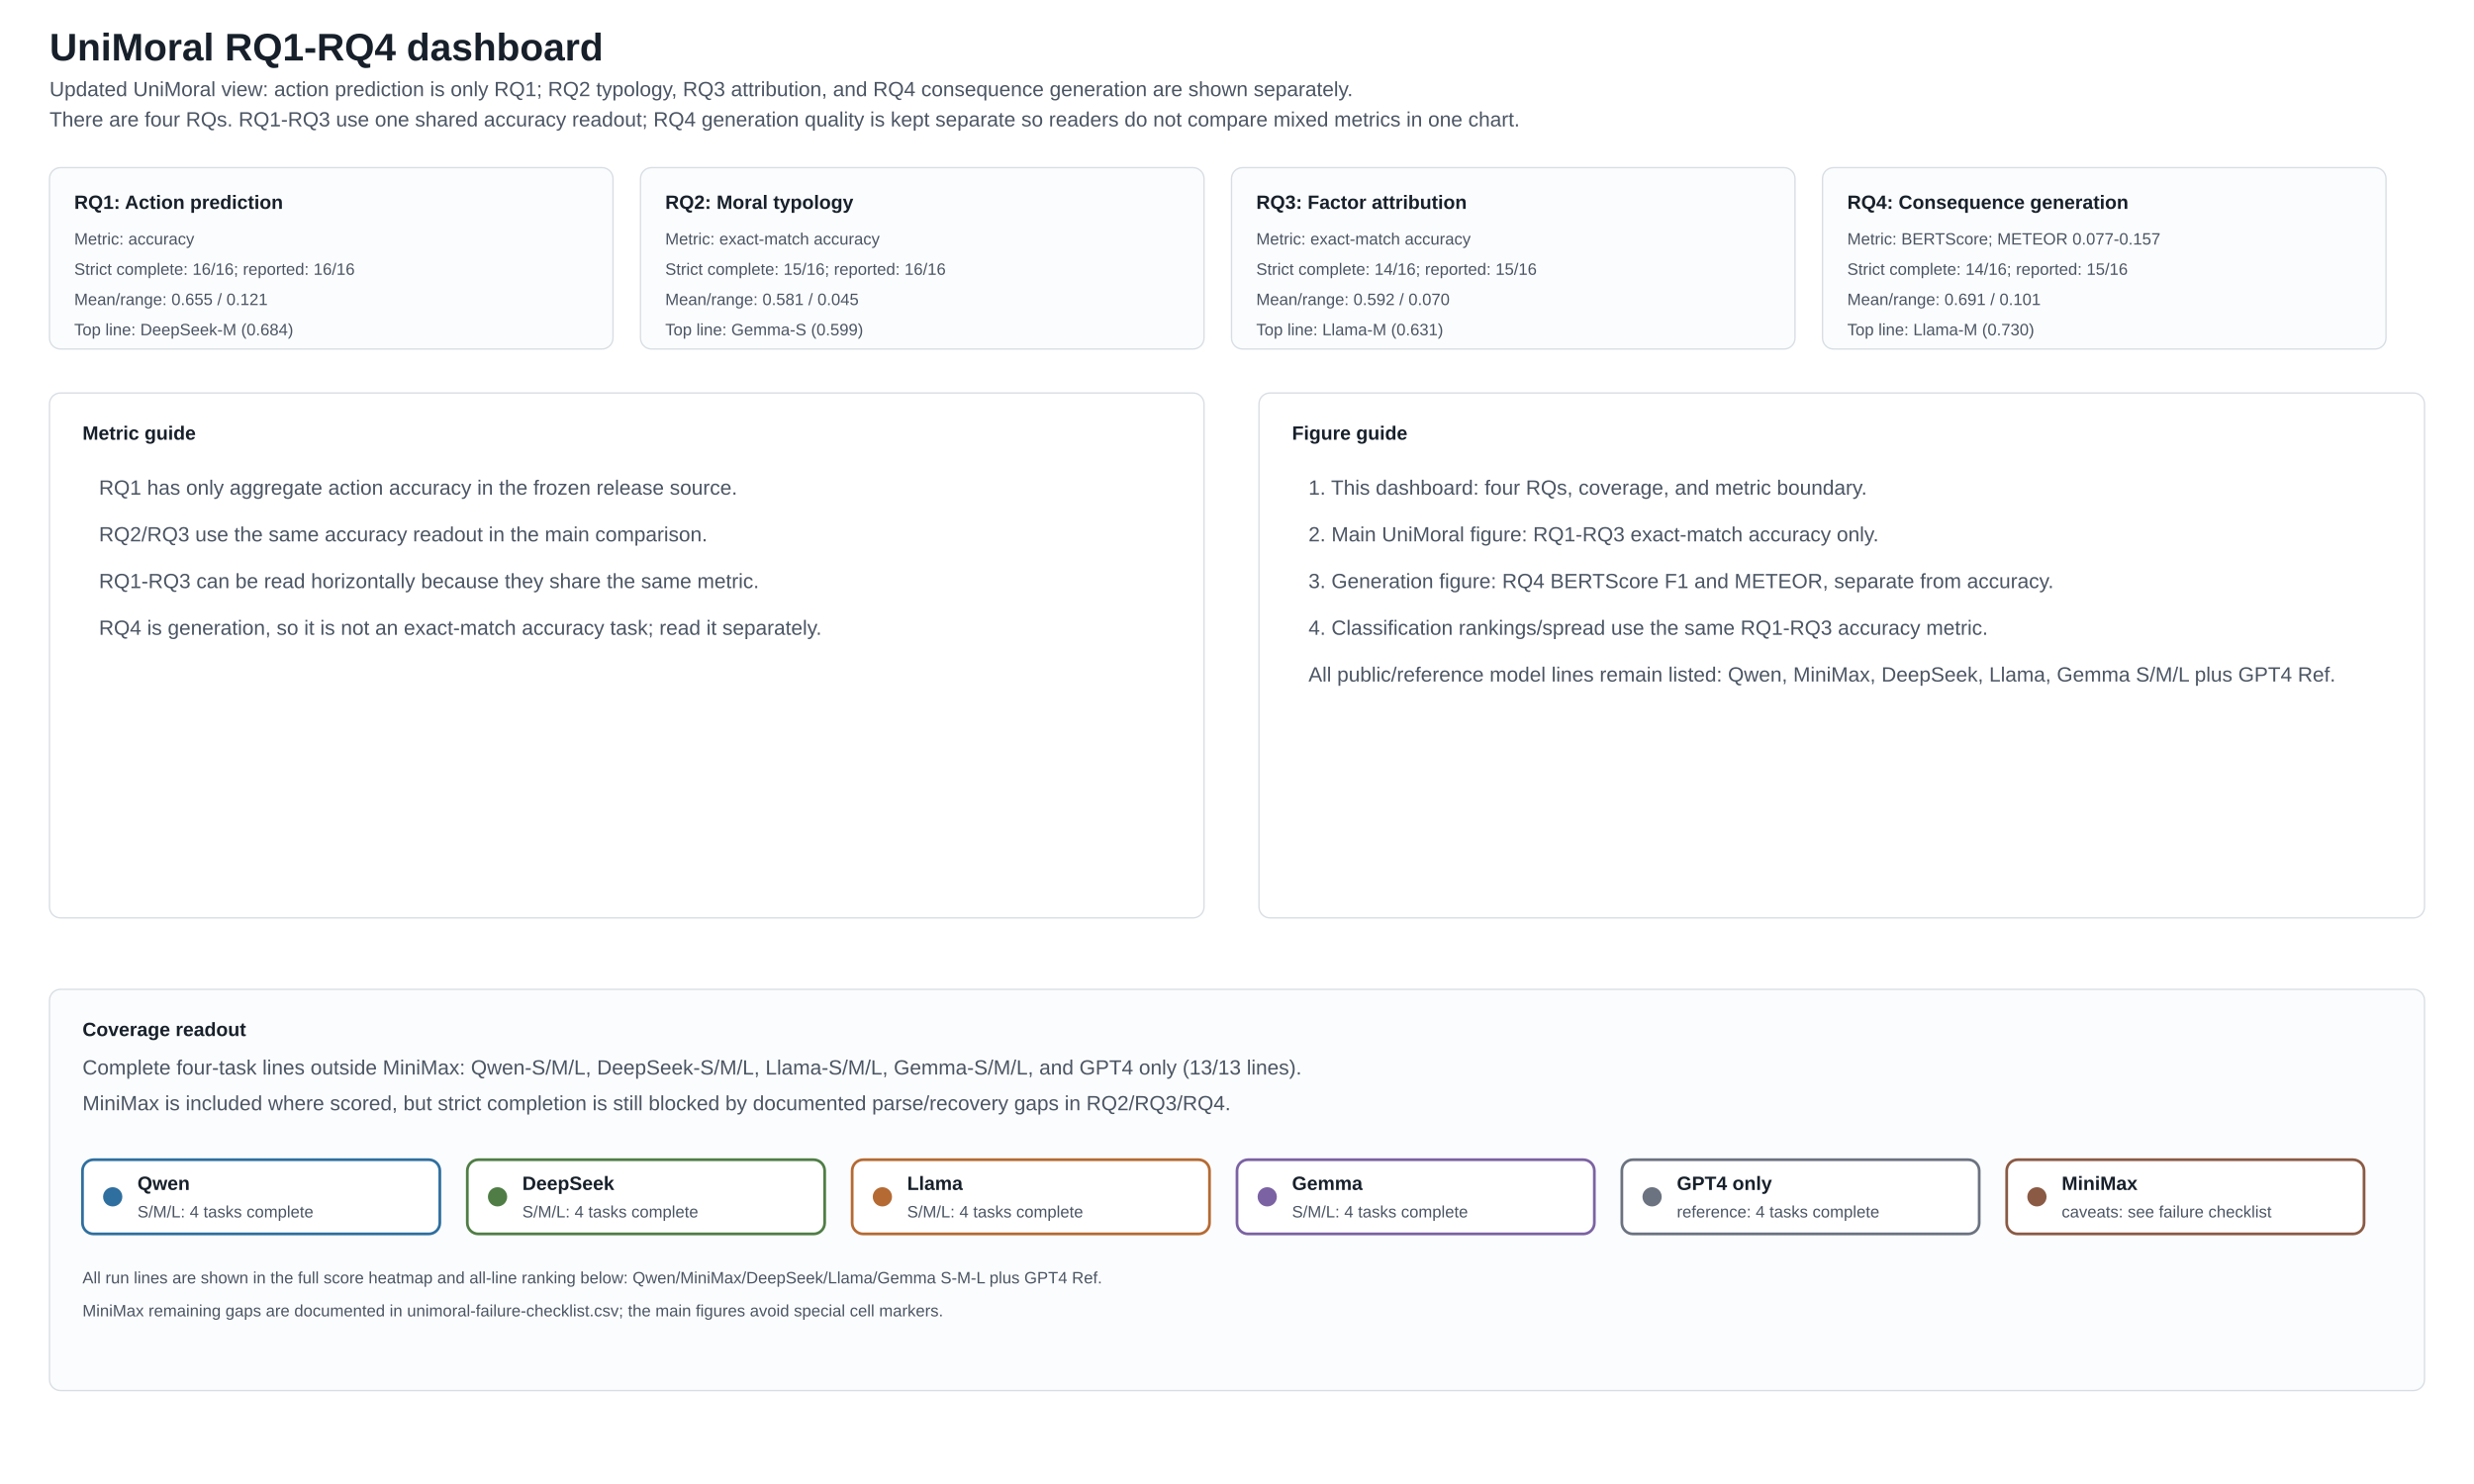
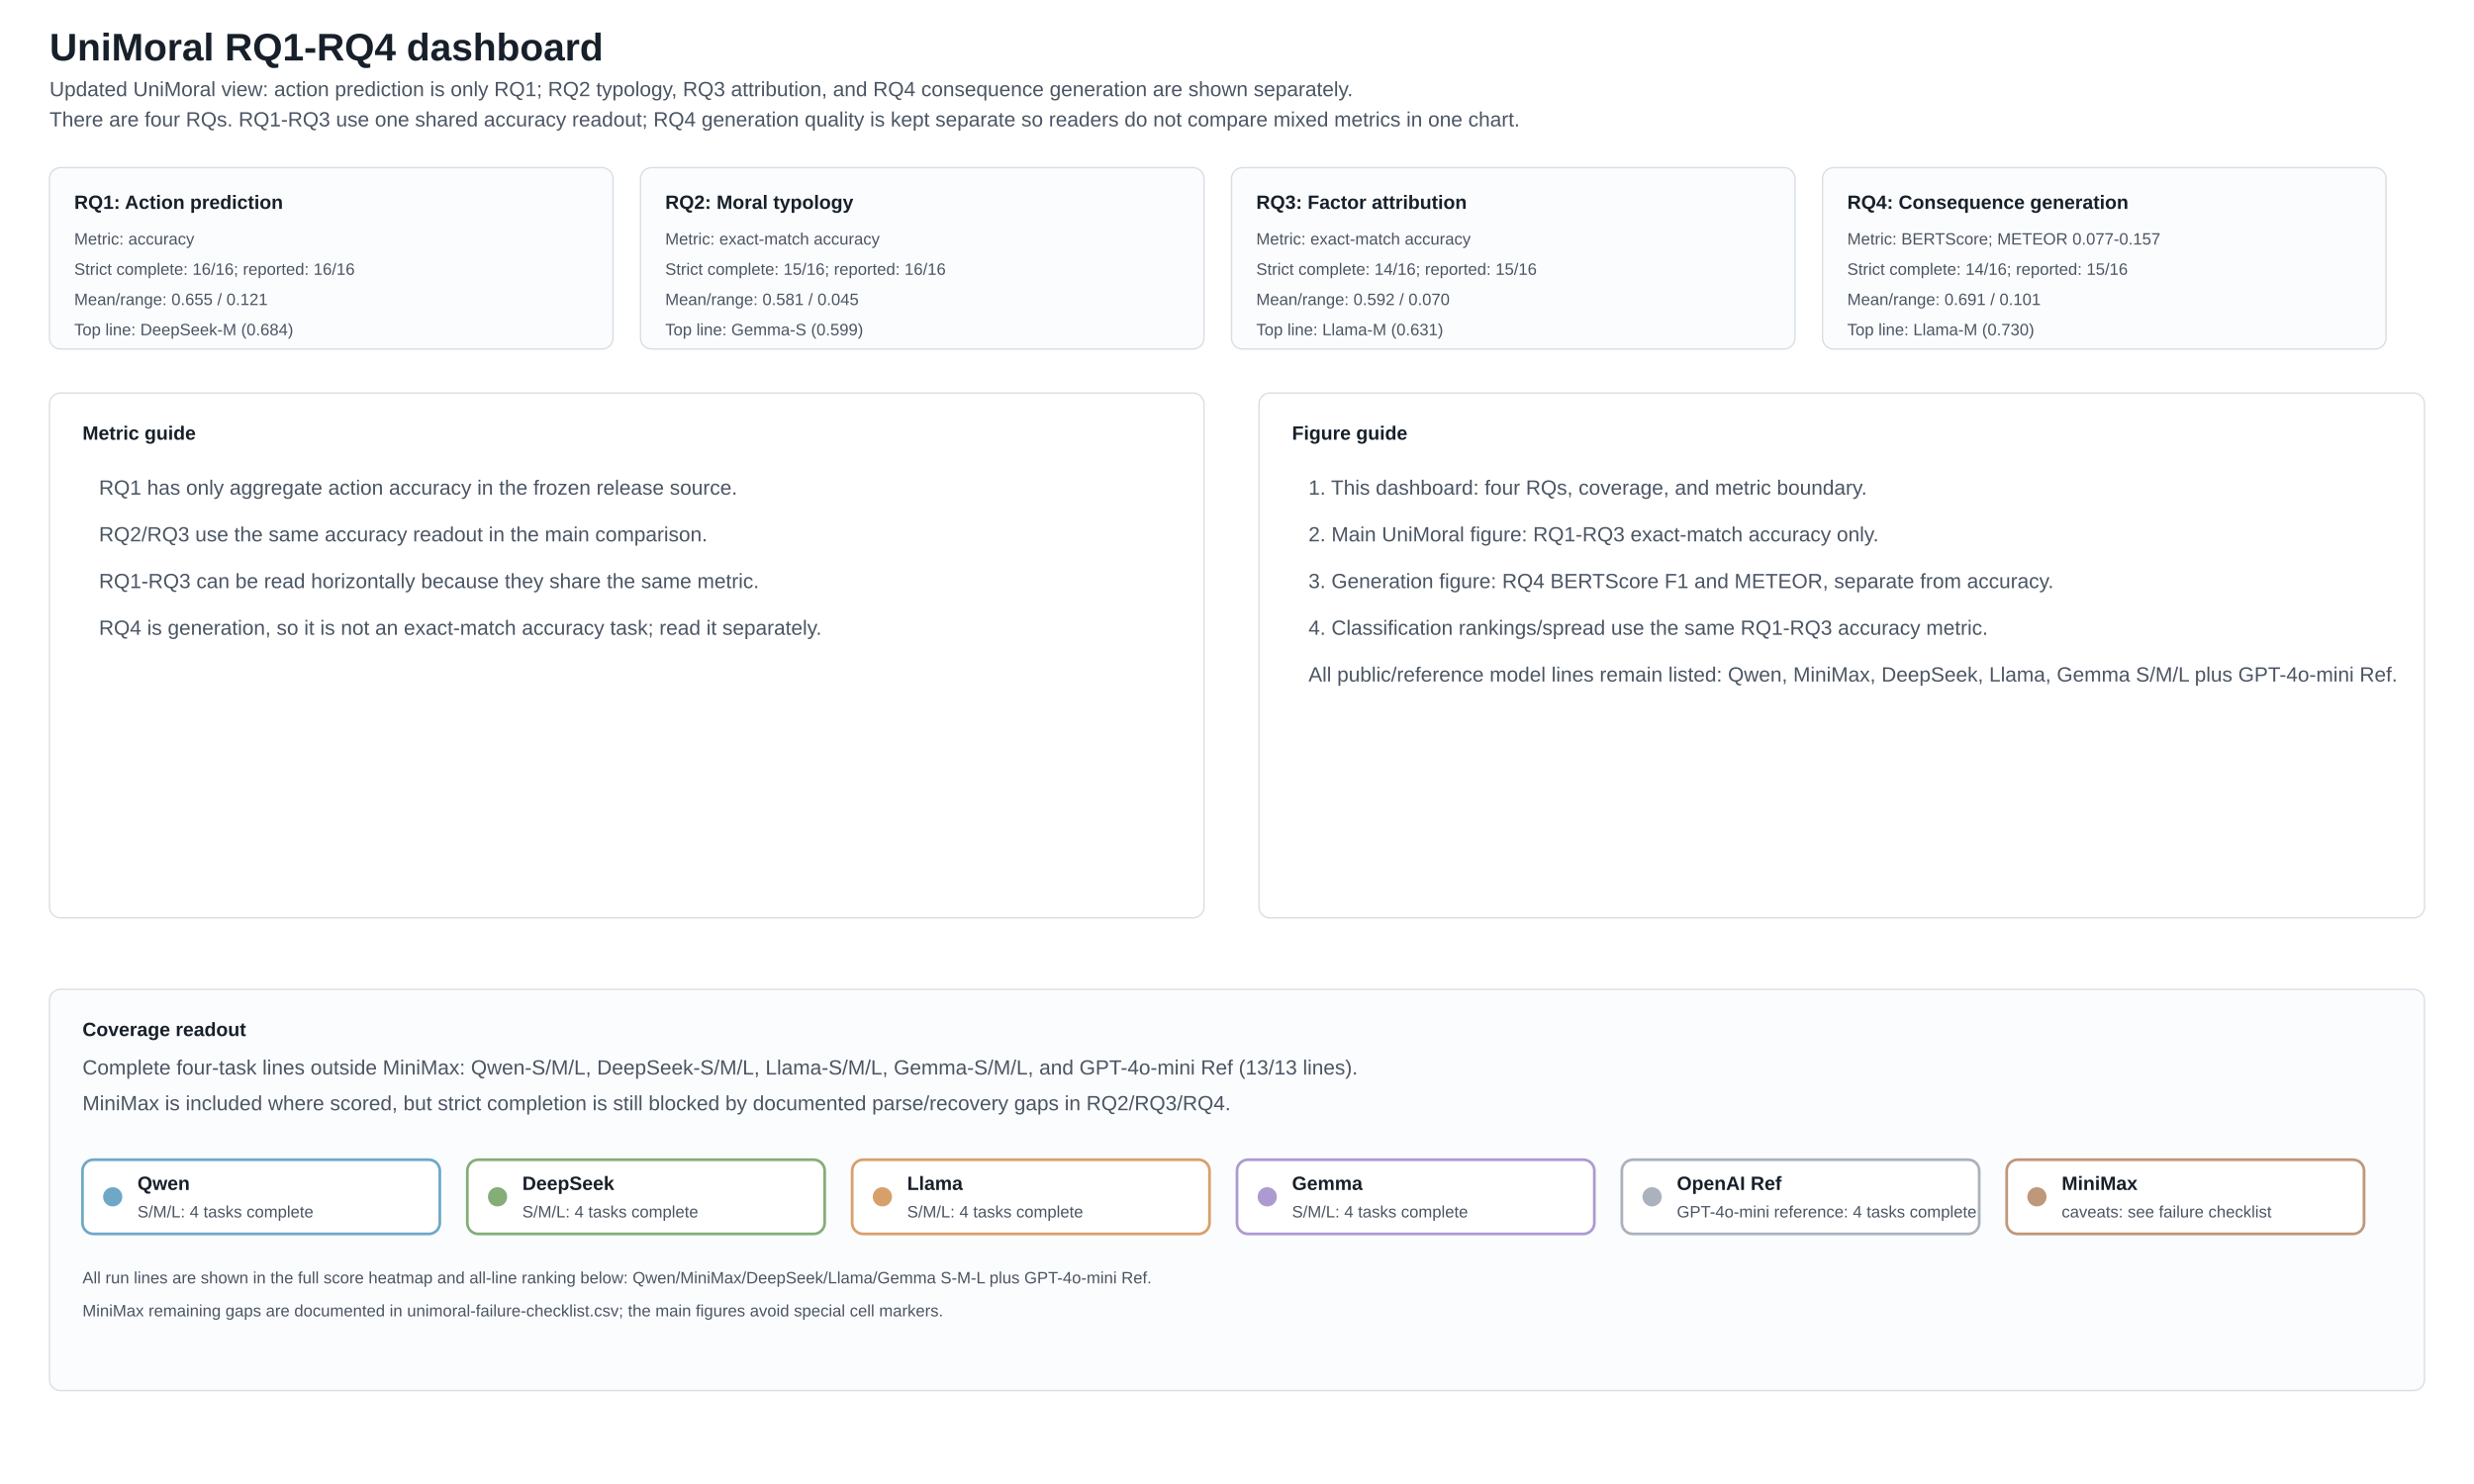
<svg xmlns="http://www.w3.org/2000/svg" width="1800" height="1080" viewBox="0 0 1800 1080">
  <style>text{font-family:Arial,sans-serif;font-size:14px;fill:#17202a}.title{font-size:28px;font-weight:700}.subtitle{font-size:15px;fill:#4b5563}.axis{font-weight:700}.small{font-size:12px;fill:#4b5563}.card{fill:#fbfcfd;stroke:#d8dee4;rx:8}.panel{fill:white;stroke:#d8dee4;rx:8}</style>
  <rect width="100%" height="100%" fill="#ffffff" />
  <text x="36" y="44" class="title">UniMoral RQ1-RQ4 dashboard</text>
  <text x="36" y="70" class="subtitle">Updated UniMoral view: action prediction is only RQ1; RQ2 typology, RQ3 attribution, and RQ4 consequence generation are shown separately.</text>
  <text x="36" y="92" class="subtitle">There are four RQs. RQ1-RQ3 use one shared accuracy readout; RQ4 generation quality is kept separate so readers do not compare mixed metrics in one chart.</text>
  <rect x="36" y="122" width="410" height="132" class="card" />
  <text x="54" y="152" class="axis">RQ1: Action prediction</text>
  <text x="54" y="178" class="small">Metric: accuracy</text>
  <text x="54" y="200" class="small">Strict complete: 16/16; reported: 16/16</text>
  <text x="54" y="222" class="small">Mean/range: 0.655 / 0.121</text>
  <text x="54" y="244" class="small">Top line: DeepSeek-M (0.684)</text>
  <rect x="466" y="122" width="410" height="132" class="card" />
  <text x="484" y="152" class="axis">RQ2: Moral typology</text>
  <text x="484" y="178" class="small">Metric: exact-match accuracy</text>
  <text x="484" y="200" class="small">Strict complete: 15/16; reported: 16/16</text>
  <text x="484" y="222" class="small">Mean/range: 0.581 / 0.045</text>
  <text x="484" y="244" class="small">Top line: Gemma-S (0.599)</text>
  <rect x="896" y="122" width="410" height="132" class="card" />
  <text x="914" y="152" class="axis">RQ3: Factor attribution</text>
  <text x="914" y="178" class="small">Metric: exact-match accuracy</text>
  <text x="914" y="200" class="small">Strict complete: 14/16; reported: 15/16</text>
  <text x="914" y="222" class="small">Mean/range: 0.592 / 0.070</text>
  <text x="914" y="244" class="small">Top line: Llama-M (0.631)</text>
  <rect x="1326" y="122" width="410" height="132" class="card" />
  <text x="1344" y="152" class="axis">RQ4: Consequence generation</text>
  <text x="1344" y="178" class="small">Metric: BERTScore; METEOR 0.077-0.157</text>
  <text x="1344" y="200" class="small">Strict complete: 14/16; reported: 15/16</text>
  <text x="1344" y="222" class="small">Mean/range: 0.691 / 0.101</text>
  <text x="1344" y="244" class="small">Top line: Llama-M (0.730)</text>
  <rect x="36" y="286" width="840" height="382" class="panel" />
  <text x="60" y="320" class="axis">Metric guide</text>
  <text x="72" y="360" class="subtitle">RQ1 has only aggregate action accuracy in the frozen release source.</text>
  <text x="72" y="394" class="subtitle">RQ2/RQ3 use the same accuracy readout in the main comparison.</text>
  <text x="72" y="428" class="subtitle">RQ1-RQ3 can be read horizontally because they share the same metric.</text>
  <text x="72" y="462" class="subtitle">RQ4 is generation, so it is not an exact-match accuracy task; read it separately.</text>
  <rect x="916" y="286" width="848" height="382" class="panel" />
  <text x="940" y="320" class="axis">Figure guide</text>
  <text x="952" y="360" class="subtitle">1. This dashboard: four RQs, coverage, and metric boundary.</text>
  <text x="952" y="394" class="subtitle">2. Main UniMoral figure: RQ1-RQ3 exact-match accuracy only.</text>
  <text x="952" y="428" class="subtitle">3. Generation figure: RQ4 BERTScore F1 and METEOR, separate from accuracy.</text>
  <text x="952" y="462" class="subtitle">4. Classification rankings/spread use the same RQ1-RQ3 accuracy metric.</text>
-   <text x="952" y="496" class="subtitle">All public/reference model lines remain listed: Qwen, MiniMax, DeepSeek, Llama, Gemma S/M/L plus GPT4 Ref.</text>
+   <text x="952" y="496" class="subtitle">All public/reference model lines remain listed: Qwen, MiniMax, DeepSeek, Llama, Gemma S/M/L plus GPT-4o-mini Ref.</text>
  <rect x="36" y="720" width="1728" height="292" fill="#fbfcfd" stroke="#d8dee4" rx="8" />
  <text x="60" y="754" class="axis">Coverage readout</text>
-   <text x="60" y="782" class="subtitle">Complete four-task lines outside MiniMax: Qwen-S/M/L, DeepSeek-S/M/L, Llama-S/M/L, Gemma-S/M/L, and GPT4 only (13/13 lines).</text>
+   <text x="60" y="782" class="subtitle">Complete four-task lines outside MiniMax: Qwen-S/M/L, DeepSeek-S/M/L, Llama-S/M/L, Gemma-S/M/L, and GPT-4o-mini Ref (13/13 lines).</text>
  <text x="60" y="808" class="subtitle">MiniMax is included where scored, but strict completion is still blocked by documented parse/recovery gaps in RQ2/RQ3/RQ4.</text>
-   <rect x="60" y="844" width="260" height="54" fill="white" stroke="#2f6f9f" stroke-width="2" rx="8" />
-   <circle cx="82" cy="871" r="7" fill="#2f6f9f" />
+   <rect x="60" y="844" width="260" height="54" fill="white" stroke="#6fa8c7" stroke-width="2" rx="8" />
+   <circle cx="82" cy="871" r="7" fill="#6fa8c7" />
  <text x="100" y="866" class="axis">Qwen</text>
  <text x="100" y="886" class="small">S/M/L: 4 tasks complete</text>
-   <rect x="340" y="844" width="260" height="54" fill="white" stroke="#4f7d45" stroke-width="2" rx="8" />
-   <circle cx="362" cy="871" r="7" fill="#4f7d45" />
+   <rect x="340" y="844" width="260" height="54" fill="white" stroke="#84ad78" stroke-width="2" rx="8" />
+   <circle cx="362" cy="871" r="7" fill="#84ad78" />
  <text x="380" y="866" class="axis">DeepSeek</text>
  <text x="380" y="886" class="small">S/M/L: 4 tasks complete</text>
-   <rect x="620" y="844" width="260" height="54" fill="white" stroke="#b56a33" stroke-width="2" rx="8" />
-   <circle cx="642" cy="871" r="7" fill="#b56a33" />
+   <rect x="620" y="844" width="260" height="54" fill="white" stroke="#d7a06b" stroke-width="2" rx="8" />
+   <circle cx="642" cy="871" r="7" fill="#d7a06b" />
  <text x="660" y="866" class="axis">Llama</text>
  <text x="660" y="886" class="small">S/M/L: 4 tasks complete</text>
-   <rect x="900" y="844" width="260" height="54" fill="white" stroke="#7b62a3" stroke-width="2" rx="8" />
-   <circle cx="922" cy="871" r="7" fill="#7b62a3" />
+   <rect x="900" y="844" width="260" height="54" fill="white" stroke="#ad9ad0" stroke-width="2" rx="8" />
+   <circle cx="922" cy="871" r="7" fill="#ad9ad0" />
  <text x="940" y="866" class="axis">Gemma</text>
  <text x="940" y="886" class="small">S/M/L: 4 tasks complete</text>
-   <rect x="1180" y="844" width="260" height="54" fill="white" stroke="#6b7280" stroke-width="2" rx="8" />
-   <circle cx="1202" cy="871" r="7" fill="#6b7280" />
-   <text x="1220" y="866" class="axis">GPT4 only</text>
-   <text x="1220" y="886" class="small">reference: 4 tasks complete</text>
-   <rect x="1460" y="844" width="260" height="54" fill="white" stroke="#8a5a44" stroke-width="2" rx="8" />
-   <circle cx="1482" cy="871" r="7" fill="#8a5a44" />
+   <rect x="1180" y="844" width="260" height="54" fill="white" stroke="#aab2bd" stroke-width="2" rx="8" />
+   <circle cx="1202" cy="871" r="7" fill="#aab2bd" />
+   <text x="1220" y="866" class="axis">OpenAI Ref</text>
+   <text x="1220" y="886" class="small">GPT-4o-mini reference: 4 tasks complete</text>
+   <rect x="1460" y="844" width="260" height="54" fill="white" stroke="#bf977a" stroke-width="2" rx="8" />
+   <circle cx="1482" cy="871" r="7" fill="#bf977a" />
  <text x="1500" y="866" class="axis">MiniMax</text>
  <text x="1500" y="886" class="small">caveats: see failure checklist</text>
-   <text x="60" y="934" class="small">All run lines are shown in the full score heatmap and all-line ranking below: Qwen/MiniMax/DeepSeek/Llama/Gemma S-M-L plus GPT4 Ref.</text>
+   <text x="60" y="934" class="small">All run lines are shown in the full score heatmap and all-line ranking below: Qwen/MiniMax/DeepSeek/Llama/Gemma S-M-L plus GPT-4o-mini Ref.</text>
  <text x="60" y="958" class="small">MiniMax remaining gaps are documented in unimoral-failure-checklist.csv; the main figures avoid special cell markers.</text>
</svg>
